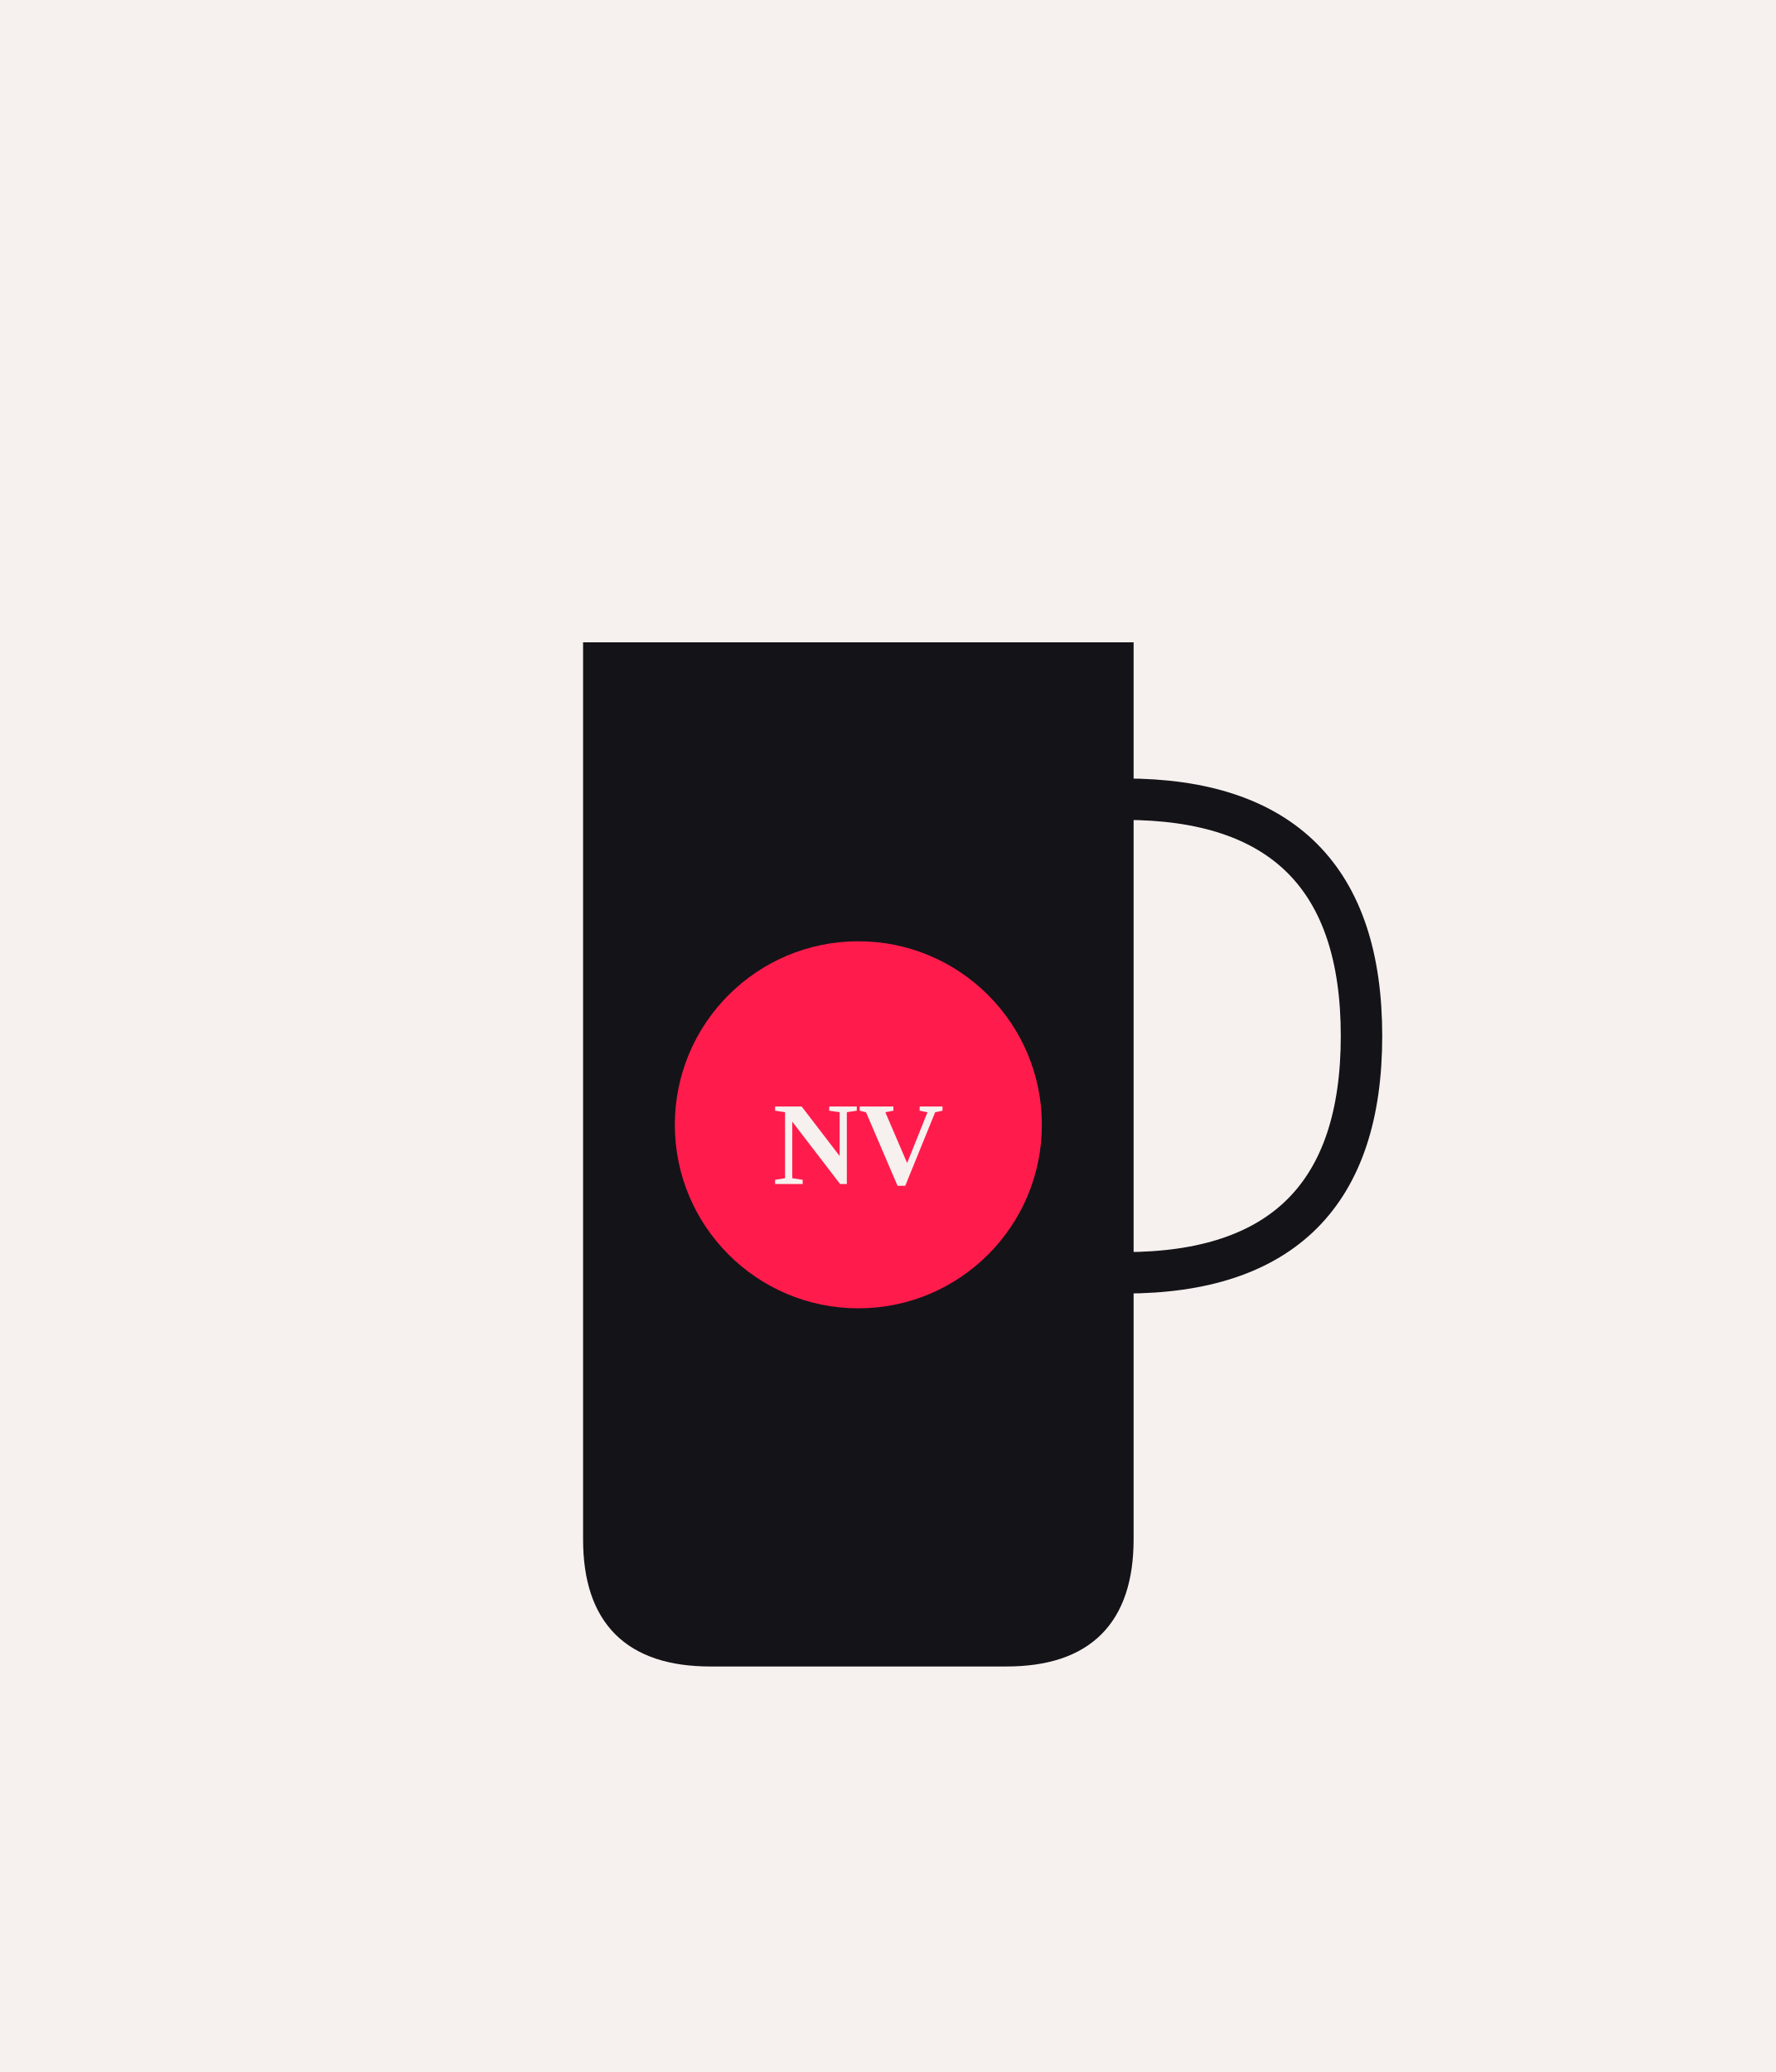
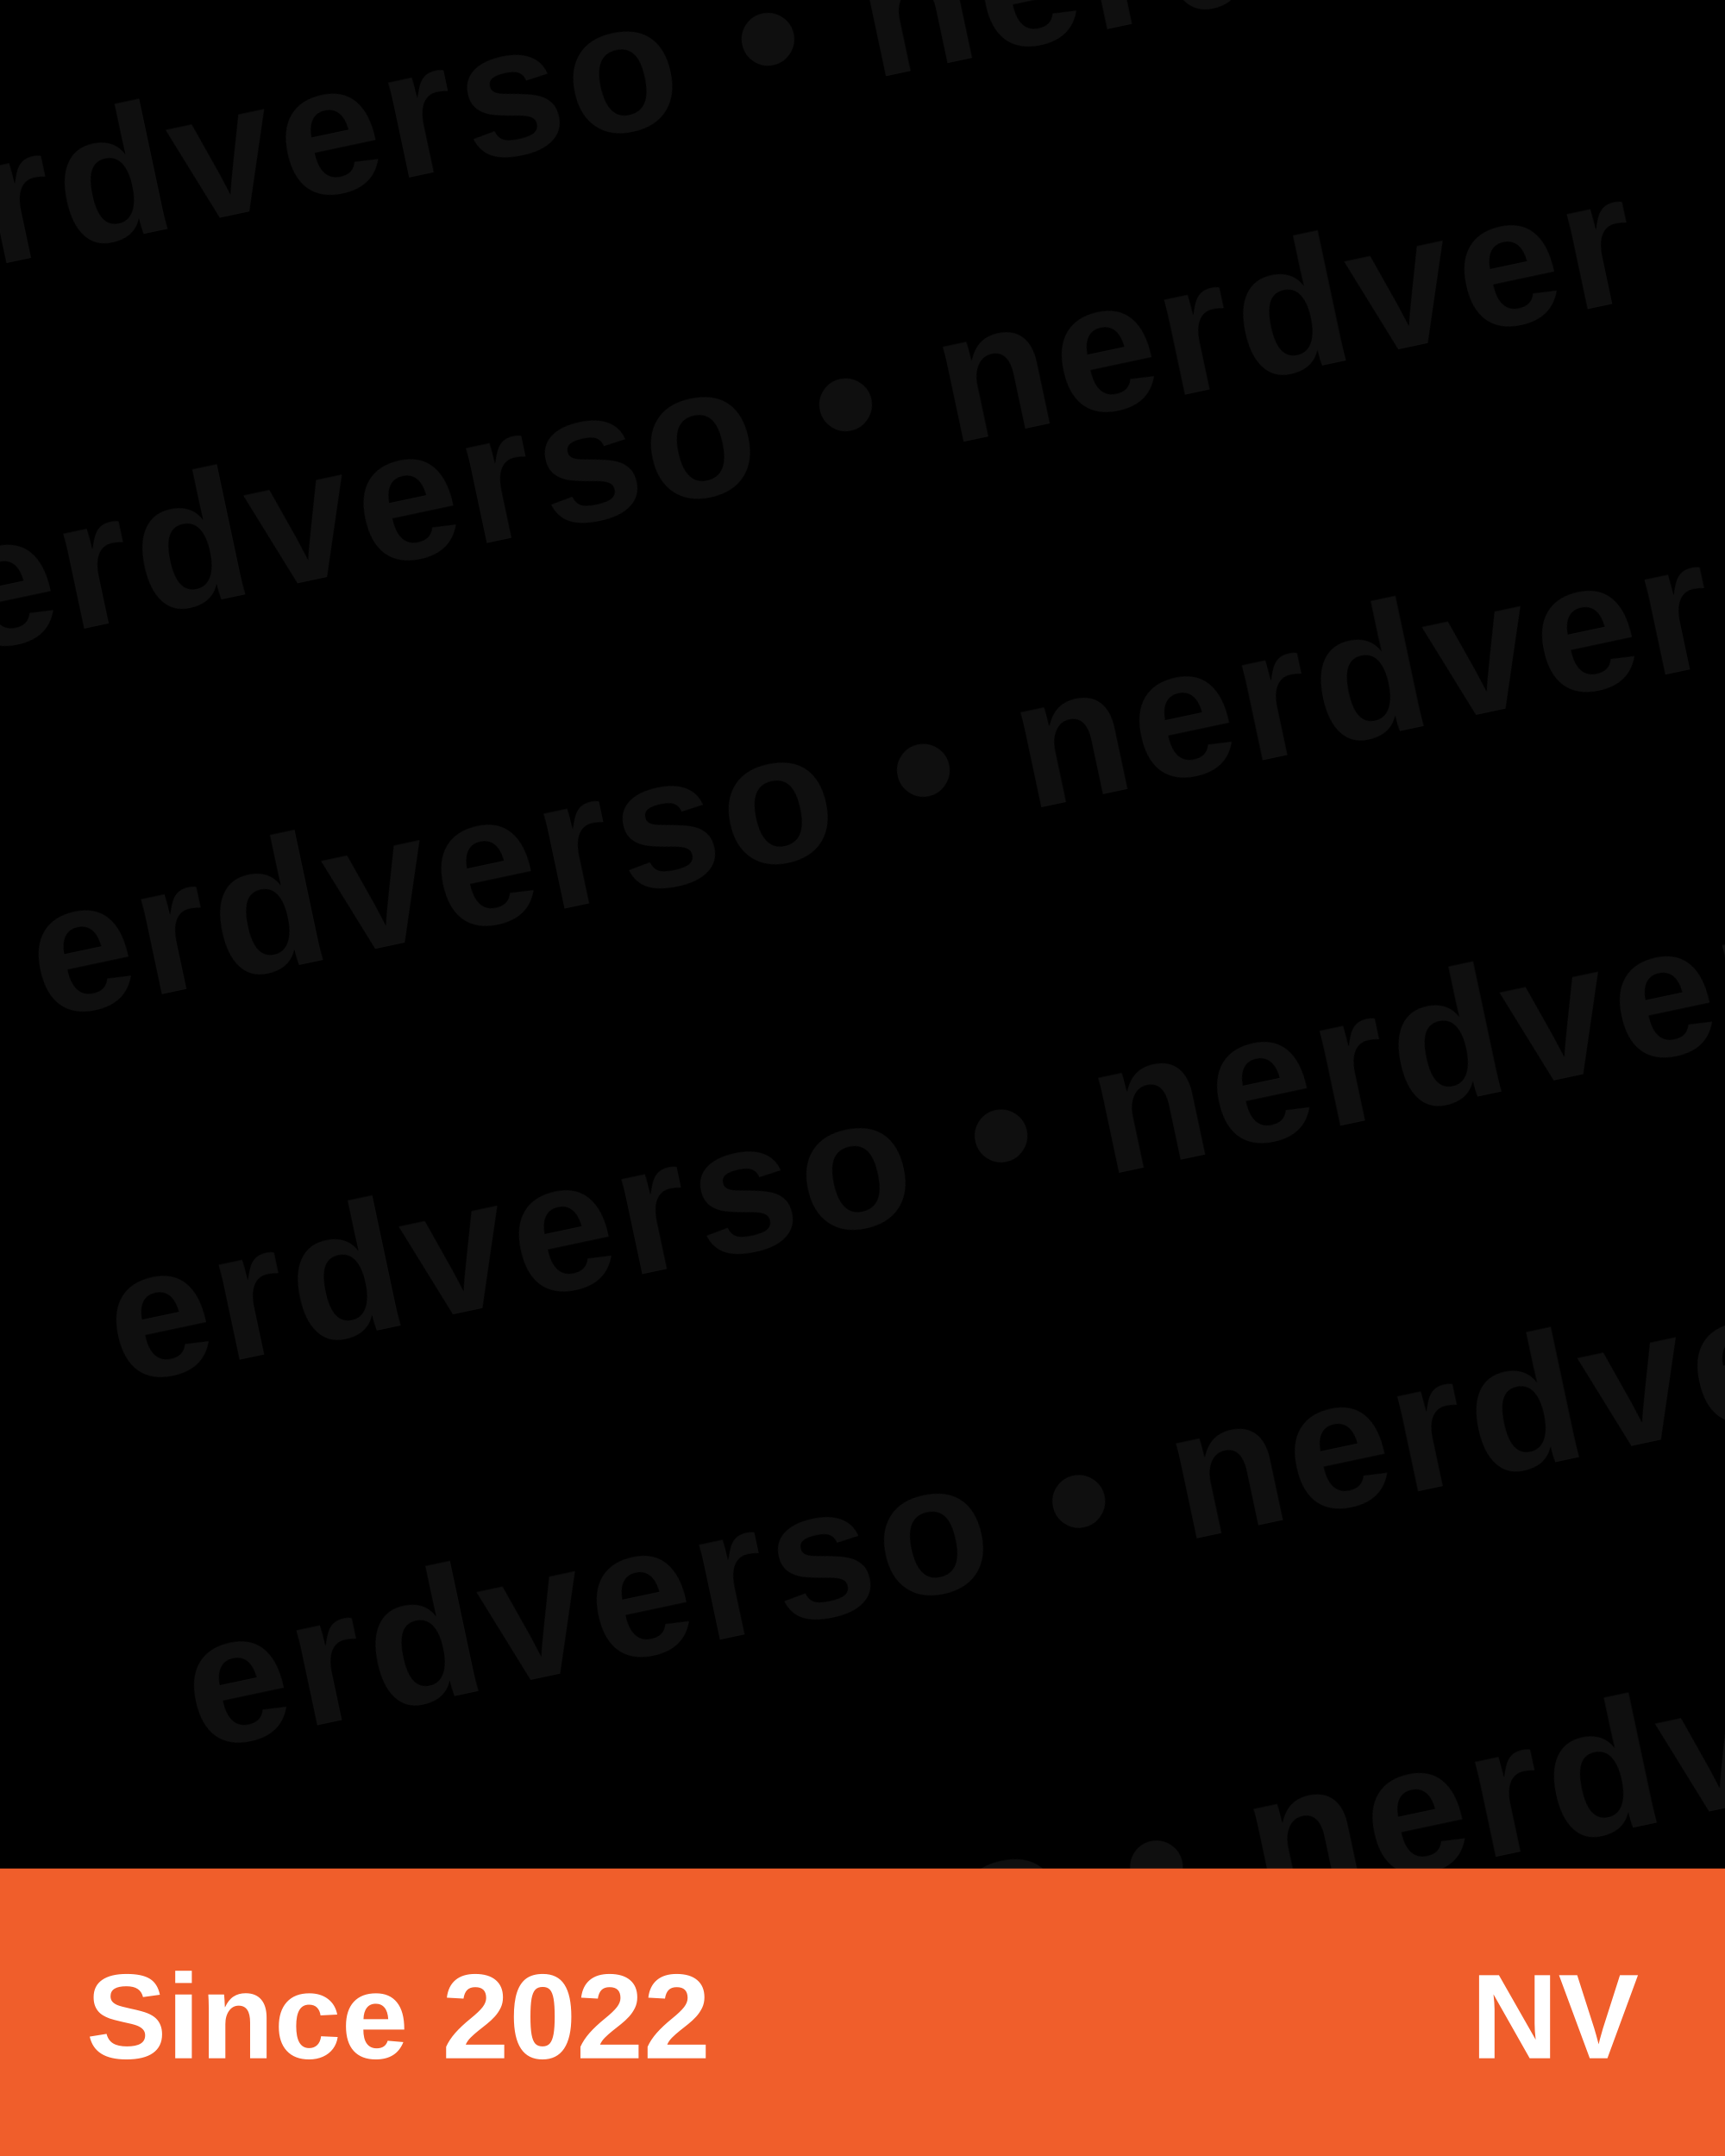
- <svg xmlns="http://www.w3.org/2000/svg" viewBox="0 0 600 700">
-   <rect width="600" height="700" fill="#F6F1EE" />
-   <path d="M200 220 H380 V520 Q380 560 340 560 H240 Q200 560 200 520 Z" fill="#141318" stroke="#141318" stroke-width="6" />
-   <path d="M380 270 Q460 270 460 350 Q460 430 380 430" fill="none" stroke="#141318" stroke-width="14" stroke-linecap="round" />
-   <circle cx="290" cy="380" r="62" fill="#FF1C4C" />
-   <text x="290" y="400" font-family="Georgia, 'Times New Roman', serif" font-size="40" font-weight="700" text-anchor="middle" fill="#F6F1EE">NV</text>
+ <svg xmlns="http://www.w3.org/2000/svg" viewBox="0 0 600 750">
+   <defs>
+     <pattern id="wm" width="700" height="130" patternUnits="userSpaceOnUse" patternTransform="rotate(-12) translate(-60,-40)">
+       <text x="-40" y="-130" font-family="Arial Black, Arial, Helvetica, sans-serif" font-size="64" font-weight="900" fill="#FFFFFF" opacity="0.06" letter-spacing="2">nerdverso • nerdverso • nerdverso • nerdverso</text>
+       <text x="-40" y="0" font-family="Arial Black, Arial, Helvetica, sans-serif" font-size="64" font-weight="900" fill="#FFFFFF" opacity="0.06" letter-spacing="2">nerdverso • nerdverso • nerdverso • nerdverso</text>
+       <text x="-40" y="130" font-family="Arial Black, Arial, Helvetica, sans-serif" font-size="64" font-weight="900" fill="#FFFFFF" opacity="0.06" letter-spacing="2">nerdverso • nerdverso • nerdverso • nerdverso</text>
+       <text x="-40" y="260" font-family="Arial Black, Arial, Helvetica, sans-serif" font-size="64" font-weight="900" fill="#FFFFFF" opacity="0.06" letter-spacing="2">nerdverso • nerdverso • nerdverso • nerdverso</text>
+       <text x="-40" y="390" font-family="Arial Black, Arial, Helvetica, sans-serif" font-size="64" font-weight="900" fill="#FFFFFF" opacity="0.06" letter-spacing="2">nerdverso • nerdverso • nerdverso • nerdverso</text>
+     </pattern>
+   </defs>
+   <rect width="600" height="750" fill="#000000" />
+   <rect width="600" height="750" fill="url(#wm)" />
+   <rect x="0" y="650" width="600" height="100" fill="#F05E2B" />
+   <text x="30" y="716" font-family="Arial Black, Arial, Helvetica, sans-serif" font-size="42" font-weight="900" fill="#FFFFFF">Since 2022</text>
+   <text x="570" y="716" font-family="Arial Black, Arial, Helvetica, sans-serif" font-size="42" font-weight="900" fill="#FFFFFF" text-anchor="end">NV</text>
</svg>
